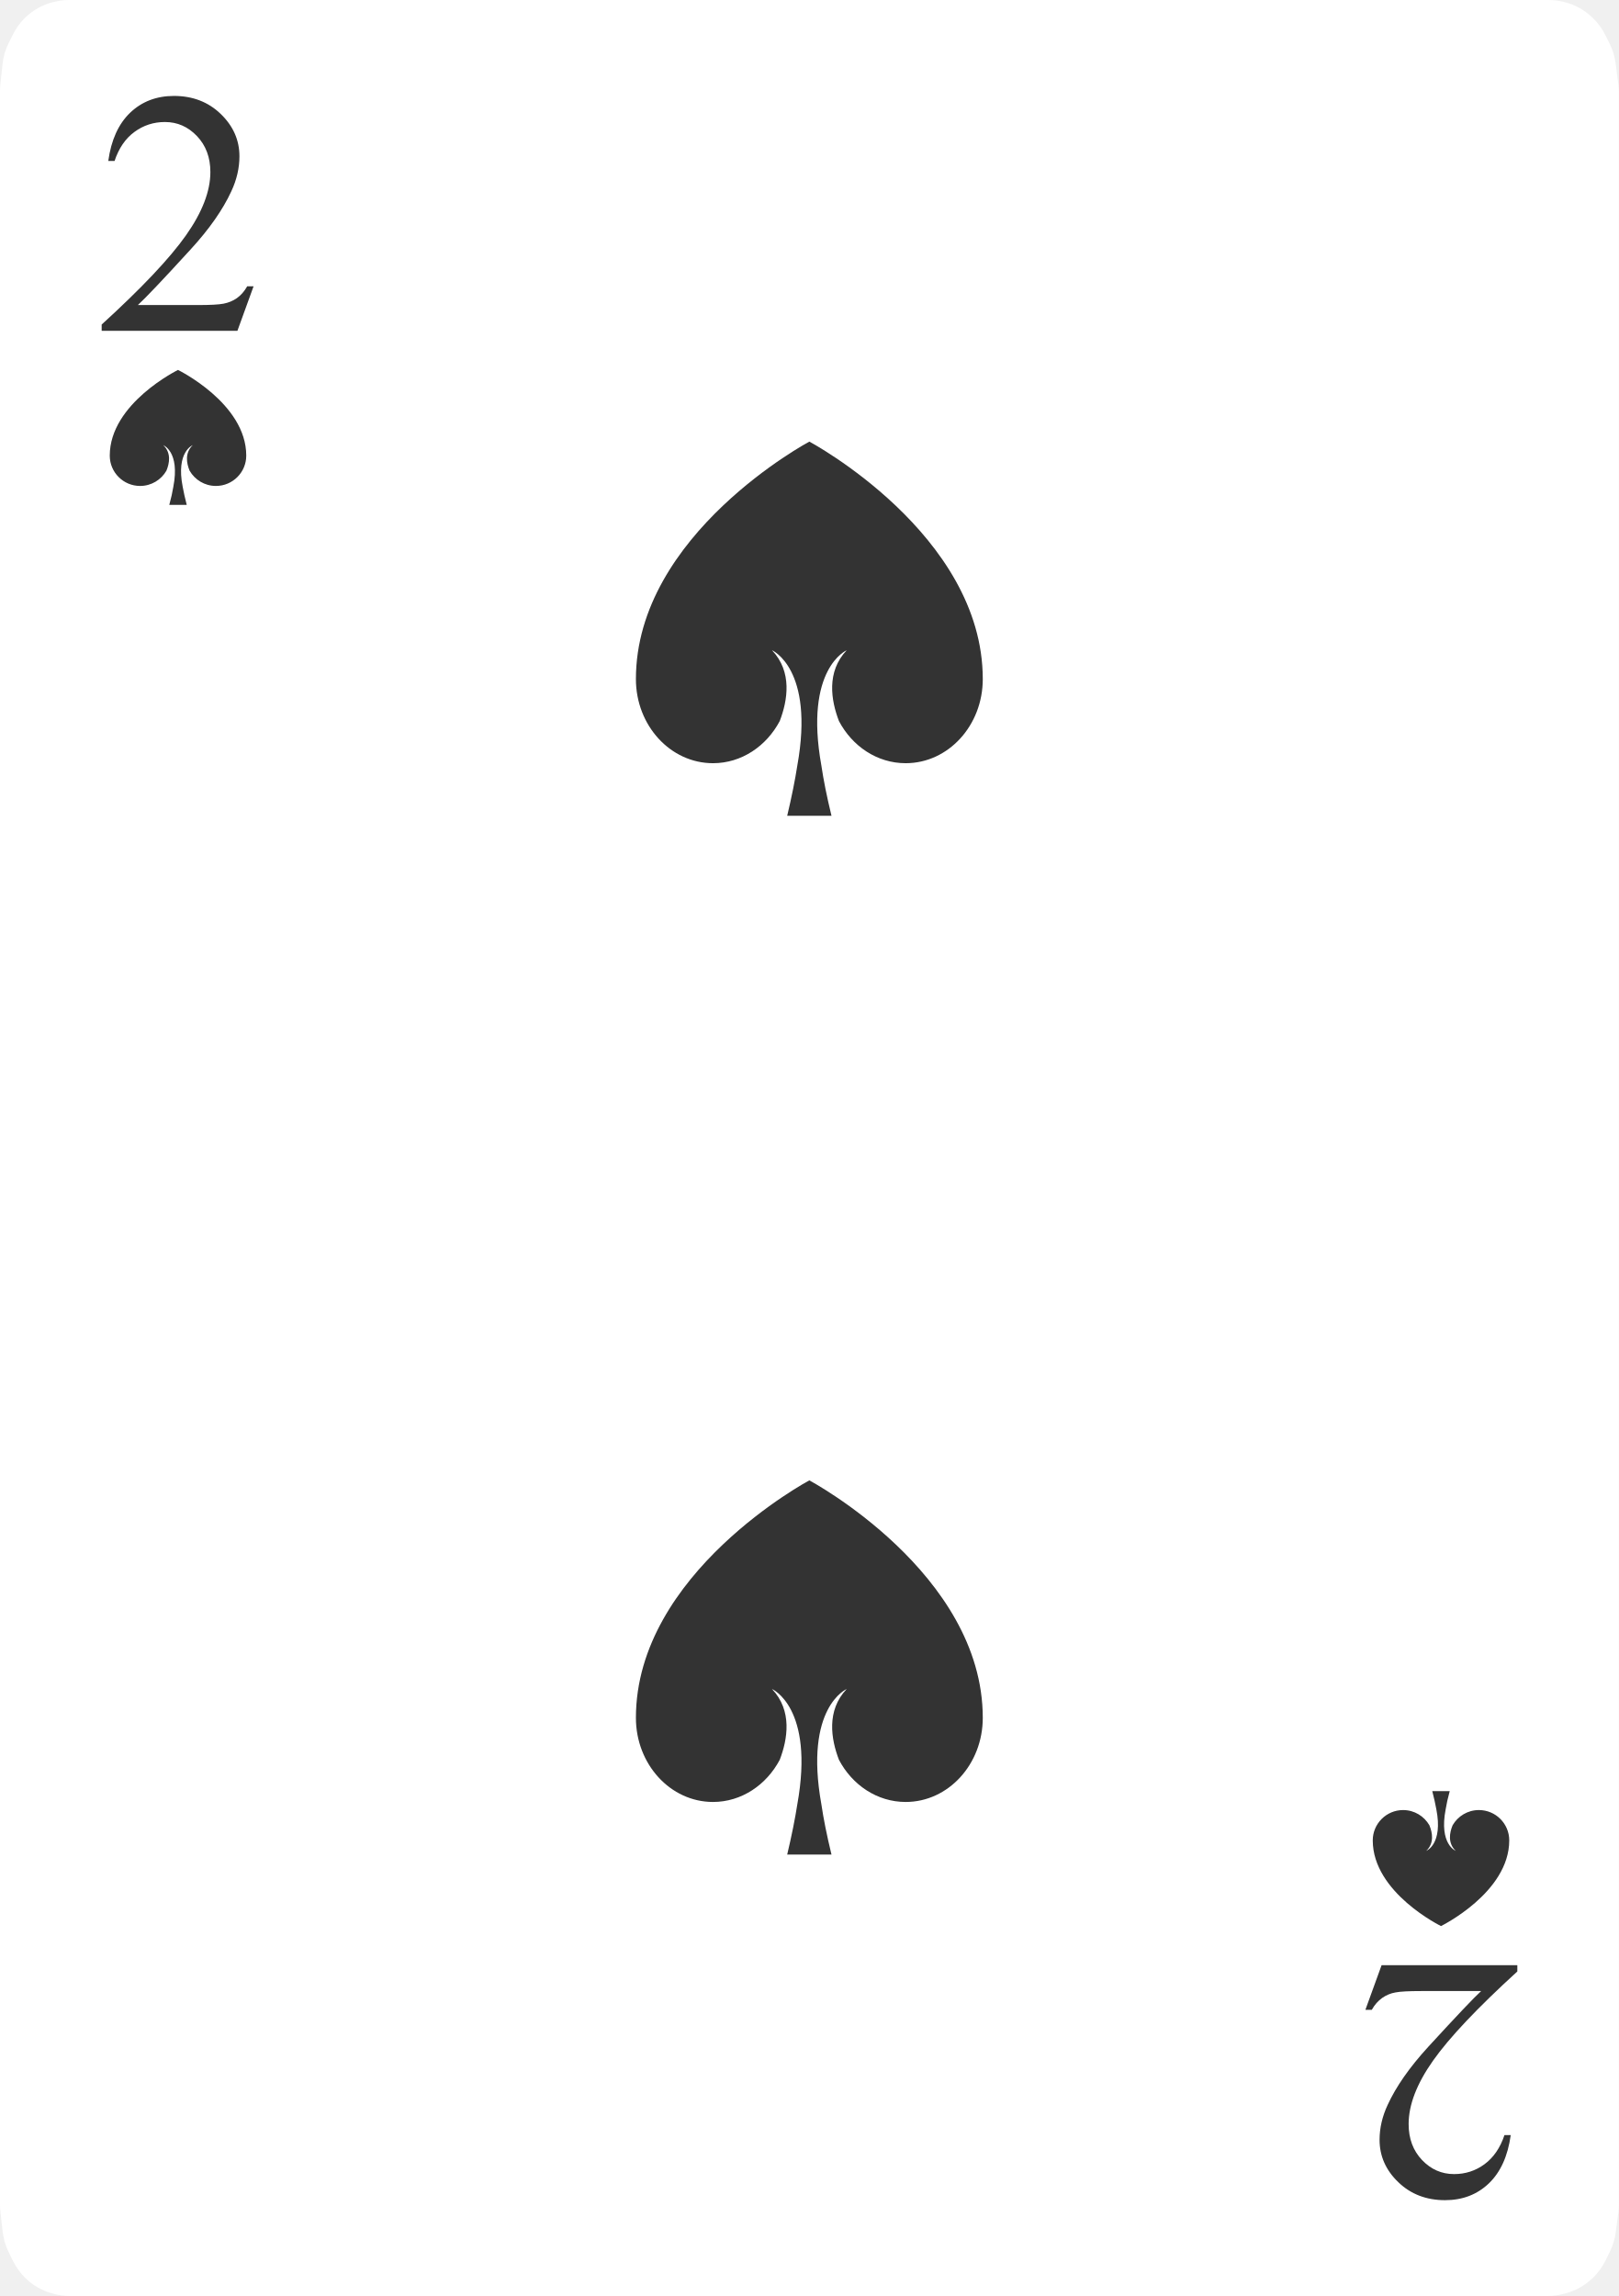
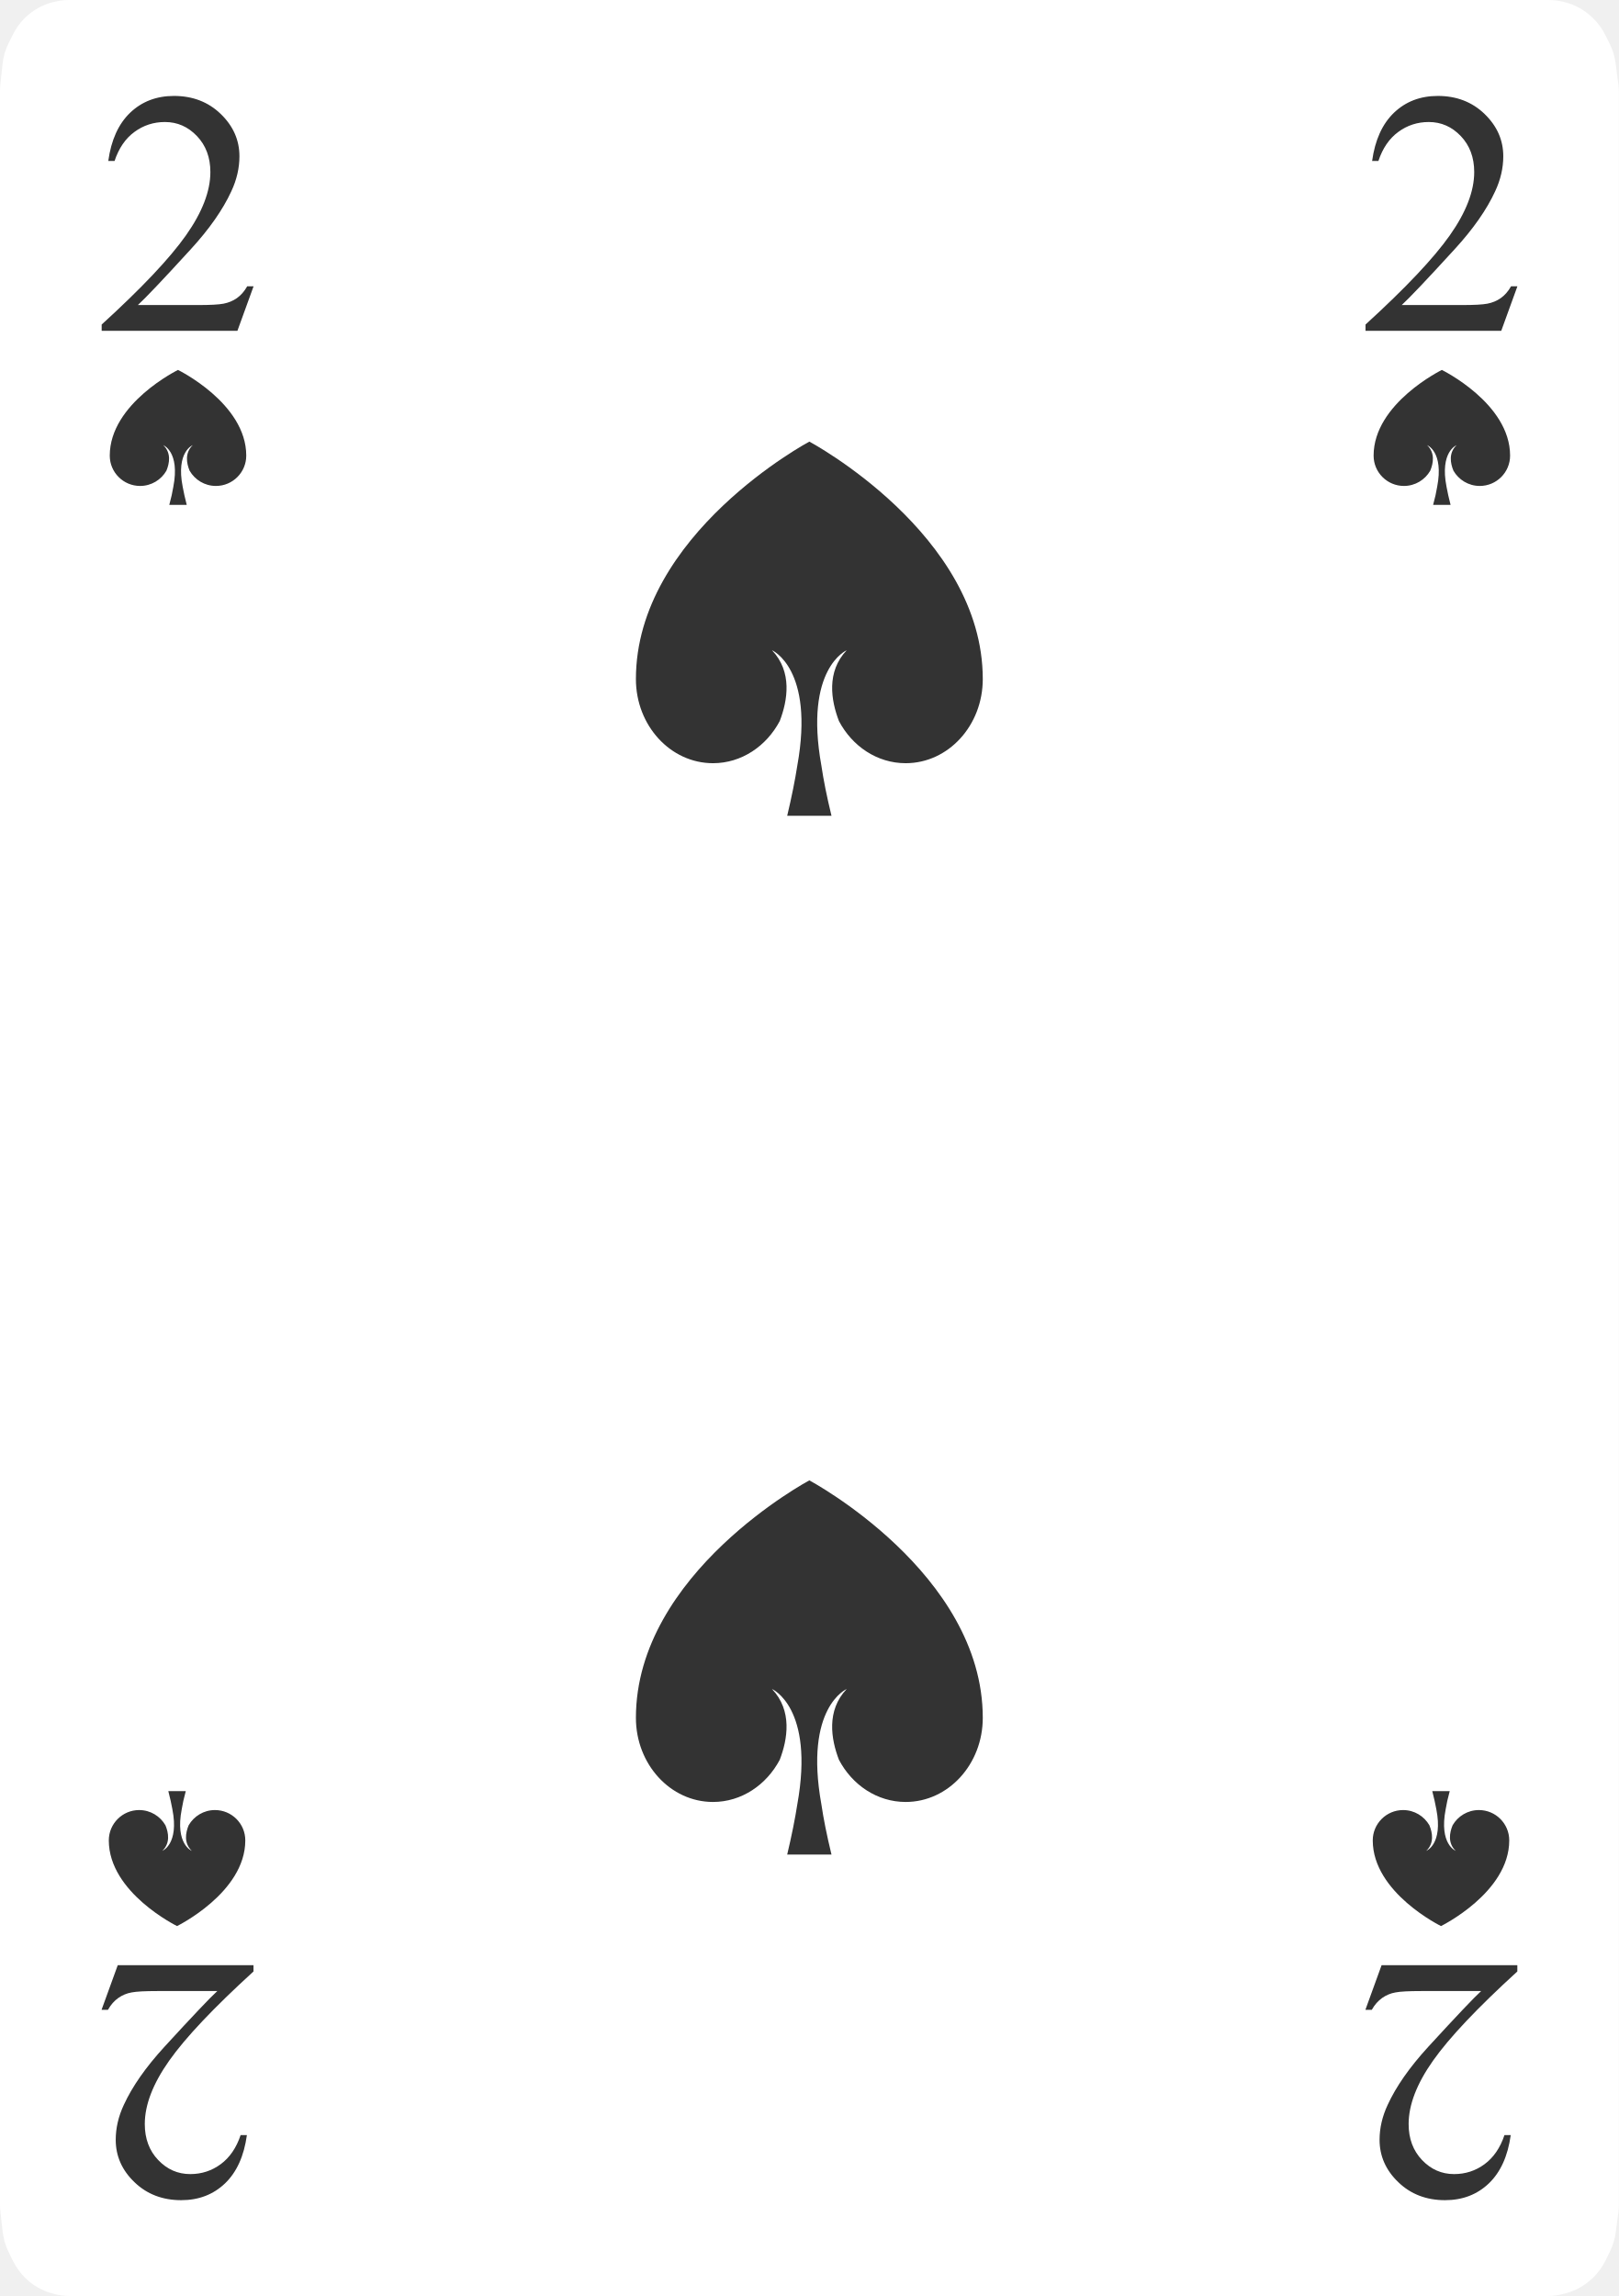
<svg xmlns="http://www.w3.org/2000/svg" id="Playing_Cards" viewBox="0 0 152.06 215.64">
  <g id="Cards">
    <g id="Spades">
      <g>
+         <path d="m6.47,0h138.97c.47,0,.95.06,1.41.17l.11.03c.98.25,1.88.74,2.61,1.45l.04.04c.48.46.87.99,1.17,1.59l.41.82c.29.58.48,1.2.56,1.84l.26,1.97c.03.25.05.5.05.75v198.38c0,.26-.02.52-.05.78l-.25,1.86c-.08.61-.26,1.2-.53,1.75l-.41.85c-.32.65-.75,1.24-1.28,1.73l-.05.04c-.67.62-1.48,1.07-2.36,1.32l-.19.05c-.51.14-1.04.22-1.57.22H6.56c-.53,0-1.06-.07-1.57-.22l-.14-.04c-.92-.26-1.76-.74-2.44-1.4h0c-.49-.48-.9-1.04-1.2-1.65l-.41-.84c-.29-.59-.47-1.23-.55-1.88l-.21-1.85c-.02-.22-.04-.44-.04-.65V8.59c0-.21.01-.42.03-.63l.21-1.96c.07-.69.27-1.35.58-1.97l.41-.82c.28-.56.64-1.06,1.08-1.5h0C3.06.97,3.99.44,5.01.19h.05c.46-.13.93-.19,1.41-.19Z" style="fill: #fff; fill-rule: evenodd;" />
        <g>
-           <path d="m6.47,0h138.97c.47,0,.95.06,1.41.17l.11.03c.98.25,1.88.74,2.61,1.45l.04.04c.48.46.87.99,1.17,1.59l.41.82c.29.58.48,1.2.56,1.84l.26,1.97c.03.25.05.5.05.75v198.38c0,.26-.02.52-.05.78l-.25,1.86c-.08.61-.26,1.2-.53,1.75l-.41.85c-.32.65-.75,1.24-1.28,1.73l-.05.04c-.67.62-1.48,1.07-2.36,1.32l-.19.05c-.51.14-1.04.22-1.57.22H6.56c-.53,0-1.06-.07-1.57-.22l-.14-.04c-.92-.26-1.76-.74-2.44-1.4h0c-.49-.48-.9-1.04-1.2-1.65l-.41-.84c-.29-.59-.47-1.23-.55-1.88l-.21-1.85c-.02-.22-.04-.44-.04-.65V8.59c0-.21.01-.42.03-.63l.21-1.96c.07-.69.27-1.35.58-1.97l.41-.82c.28-.56.64-1.06,1.08-1.5h0C3.06.97,3.99.44,5.01.19h.05c.46-.13.93-.19,1.41-.19Z" style="fill: #fff; fill-rule: evenodd;" />
-           <g>
-             <path d="m23.81,26.91l-1.51,4.16h-12.75v-.59c3.75-3.42,6.39-6.21,7.92-8.38,1.53-2.17,2.29-4.15,2.29-5.94,0-1.37-.42-2.5-1.26-3.38-.84-.88-1.84-1.32-3.01-1.32-1.06,0-2.02.31-2.86.93-.85.62-1.47,1.53-1.87,2.73h-.59c.27-1.96.95-3.47,2.05-4.53,1.1-1.05,2.47-1.58,4.12-1.58,1.75,0,3.22.56,4.39,1.69,1.17,1.13,1.76,2.45,1.76,3.98,0,1.09-.25,2.19-.76,3.28-.79,1.72-2.06,3.54-3.82,5.46-2.64,2.89-4.3,4.63-4.96,5.23h5.64c1.15,0,1.95-.04,2.41-.13.46-.09.88-.26,1.25-.52.37-.26.7-.63.97-1.11h.59Z" style="fill: #333;" />
-             <path d="m128.26,188.73l1.51-4.16h12.75v.59c-3.75,3.42-6.39,6.21-7.92,8.38-1.53,2.17-2.29,4.15-2.29,5.95,0,1.37.42,2.5,1.26,3.38.84.88,1.84,1.32,3.01,1.32,1.06,0,2.02-.31,2.86-.93.84-.62,1.47-1.53,1.87-2.73h.59c-.27,1.96-.95,3.47-2.05,4.53-1.1,1.05-2.47,1.58-4.12,1.58-1.75,0-3.22-.56-4.39-1.69-1.17-1.12-1.76-2.45-1.76-3.98,0-1.09.25-2.19.76-3.28.79-1.72,2.06-3.54,3.82-5.46,2.65-2.89,4.3-4.63,4.96-5.23h-5.64c-1.15,0-1.95.04-2.41.13-.46.08-.88.26-1.25.52-.37.26-.7.63-.97,1.11h-.59Z" style="fill: #333;" />
-           </g>
+           <path d="m23.81,26.91l-1.51,4.16h-12.75v-.59c3.75-3.42,6.39-6.21,7.92-8.38,1.53-2.17,2.29-4.15,2.29-5.94,0-1.37-.42-2.5-1.26-3.38-.84-.88-1.84-1.32-3.01-1.32-1.06,0-2.02.31-2.86.93-.85.62-1.47,1.53-1.87,2.73h-.59c.27-1.96.95-3.47,2.05-4.53,1.1-1.05,2.47-1.58,4.12-1.58,1.75,0,3.22.56,4.39,1.69,1.17,1.13,1.76,2.45,1.76,3.98,0,1.09-.25,2.19-.76,3.28-.79,1.72-2.06,3.54-3.82,5.46-2.64,2.89-4.3,4.63-4.96,5.23h5.64c1.15,0,1.95-.04,2.41-.13.46-.09.88-.26,1.25-.52.37-.26.7-.63.97-1.11h.59Z" style="fill: #333;" />
+           <path d="m16.73,34.74s-6.42,3.14-6.42,8.05c0,1.58,1.28,2.85,2.85,2.85,1.06,0,1.98-.58,2.47-1.43.29-.7.47-1.67-.29-2.4,0,0,1.58.62.94,3.91-.08.49-.2,1.05-.38,1.7h1.64c-.17-.65-.29-1.21-.38-1.7-.65-3.29.94-3.91.94-3.91-.76.73-.58,1.7-.29,2.4.49.85,1.41,1.43,2.47,1.43,1.58,0,2.85-1.28,2.85-2.85,0-4.92-6.42-8.05-6.42-8.05Z" style="fill: #333; fill-rule: evenodd;" />
+         </g>
+         <g>
+           <path d="m128.26,188.73l1.51-4.16h12.75v.59c-3.75,3.42-6.39,6.21-7.92,8.38-1.53,2.17-2.29,4.15-2.29,5.95,0,1.37.42,2.5,1.26,3.38.84.88,1.84,1.32,3.01,1.32,1.06,0,2.02-.31,2.86-.93.84-.62,1.47-1.53,1.87-2.73h.59c-.27,1.96-.95,3.47-2.05,4.53-1.1,1.05-2.47,1.58-4.12,1.58-1.75,0-3.22-.56-4.39-1.69-1.17-1.12-1.76-2.45-1.76-3.98,0-1.09.25-2.19.76-3.28.79-1.72,2.06-3.54,3.82-5.46,2.65-2.89,4.3-4.63,4.96-5.23h-5.64c-1.15,0-1.95.04-2.41.13-.46.08-.88.26-1.25.52-.37.26-.7.63-.97,1.11h-.59Z" style="fill: #333;" />
+           <path d="m135.34,180.9s6.42-3.14,6.42-8.05c0-1.58-1.28-2.85-2.85-2.85-1.06,0-1.98.58-2.47,1.43-.29.7-.47,1.67.29,2.4,0,0-1.58-.62-.94-3.91.08-.49.2-1.05.38-1.7h-1.64c.17.65.29,1.21.38,1.7.65,3.29-.94,3.91-.94,3.91.76-.73.58-1.7.29-2.4-.49-.85-1.41-1.43-2.47-1.43-1.57,0-2.85,1.28-2.85,2.85,0,4.92,6.42,8.05,6.42,8.05Z" style="fill: #333; fill-rule: evenodd;" />
        </g>
        <g>
          <path d="m76.03,41.47s-16.3,8.69-16.3,22.31c0,4.36,3.24,7.9,7.24,7.9,2.68,0,5.02-1.6,6.27-3.96.74-1.93,1.2-4.62-.73-6.65,0,0,4.02,1.73,2.38,10.83-.21,1.35-.52,2.91-.95,4.72h4.16c-.44-1.81-.75-3.36-.95-4.72-1.64-9.11,2.38-10.83,2.38-10.83-1.93,2.03-1.47,4.72-.73,6.65,1.25,2.37,3.59,3.96,6.27,3.96,4,0,7.24-3.54,7.24-7.9,0-13.62-16.3-22.31-16.3-22.31Z" style="fill: #333; fill-rule: evenodd;" />
          <path d="m76.03,139.03s-16.3,8.69-16.3,22.31c0,4.36,3.24,7.9,7.24,7.9,2.68,0,5.02-1.6,6.27-3.96.74-1.93,1.2-4.62-.73-6.65,0,0,4.02,1.73,2.38,10.83-.21,1.35-.52,2.91-.95,4.72h4.16c-.44-1.81-.75-3.36-.95-4.72-1.64-9.11,2.38-10.83,2.38-10.83-1.93,2.03-1.47,4.72-.73,6.65,1.25,2.37,3.59,3.96,6.27,3.96,4,0,7.24-3.54,7.24-7.9,0-13.62-16.3-22.31-16.3-22.31Z" style="fill: #333; fill-rule: evenodd;" />
        </g>
        <g>
-           <path d="m16.73,34.74s-6.42,3.14-6.42,8.05c0,1.58,1.28,2.85,2.85,2.85,1.06,0,1.98-.58,2.47-1.43.29-.7.47-1.67-.29-2.4,0,0,1.58.62.94,3.91-.08.49-.2,1.05-.38,1.7h1.64c-.17-.65-.29-1.21-.38-1.7-.65-3.29.94-3.91.94-3.91-.76.73-.58,1.7-.29,2.4.49.85,1.41,1.43,2.47,1.43,1.58,0,2.85-1.28,2.85-2.85,0-4.92-6.42-8.05-6.42-8.05Z" style="fill: #333; fill-rule: evenodd;" />
-           <path d="m135.34,180.9s6.42-3.14,6.42-8.05c0-1.58-1.28-2.85-2.85-2.85-1.06,0-1.98.58-2.47,1.43-.29.7-.47,1.67.29,2.4,0,0-1.58-.62-.94-3.91.08-.49.2-1.05.38-1.7h-1.64c.17.65.29,1.21.38,1.7.65,3.29-.94,3.91-.94,3.91.76-.73.58-1.7.29-2.4-.49-.85-1.41-1.43-2.47-1.43-1.57,0-2.85,1.28-2.85,2.85,0,4.92,6.42,8.05,6.42,8.05Z" style="fill: #333; fill-rule: evenodd;" />
+           <path d="m142.52,26.91l-1.51,4.16h-12.75v-.59c3.75-3.42,6.39-6.21,7.92-8.38,1.53-2.17,2.29-4.15,2.29-5.94,0-1.37-.42-2.5-1.26-3.38-.84-.88-1.84-1.32-3.01-1.32-1.06,0-2.02.31-2.86.93-.85.62-1.47,1.53-1.87,2.73h-.59c.27-1.96.95-3.47,2.05-4.53,1.1-1.05,2.47-1.58,4.12-1.58,1.75,0,3.22.56,4.39,1.69,1.17,1.13,1.76,2.45,1.76,3.98,0,1.09-.25,2.19-.76,3.28-.79,1.72-2.06,3.54-3.82,5.46-2.64,2.89-4.3,4.63-4.96,5.23h5.64c1.15,0,1.95-.04,2.41-.13.46-.09.88-.26,1.25-.52.37-.26.7-.63.97-1.11h.59Z" style="fill: #333;" />
+           <path d="m135.44,34.74s-6.42,3.14-6.42,8.05c0,1.58,1.28,2.85,2.85,2.85,1.06,0,1.98-.58,2.47-1.43.29-.7.47-1.67-.29-2.4,0,0,1.58.62.94,3.91-.08.49-.2,1.05-.38,1.7h1.64c-.17-.65-.29-1.21-.38-1.7-.65-3.29.94-3.91.94-3.91-.76.73-.58,1.7-.29,2.4.49.85,1.41,1.43,2.47,1.43,1.58,0,2.85-1.28,2.85-2.85,0-4.92-6.42-8.05-6.42-8.05Z" style="fill: #333; fill-rule: evenodd;" />
+         </g>
+         <g>
+           <path d="m9.55,188.73l1.51-4.16h12.75v.59c-3.75,3.42-6.39,6.21-7.92,8.38-1.53,2.17-2.29,4.15-2.29,5.95,0,1.37.42,2.5,1.26,3.38.84.88,1.84,1.32,3.01,1.32,1.06,0,2.02-.31,2.86-.93.84-.62,1.47-1.53,1.87-2.73h.59c-.27,1.96-.95,3.47-2.05,4.53-1.1,1.05-2.47,1.58-4.12,1.58-1.75,0-3.22-.56-4.39-1.69-1.17-1.12-1.76-2.45-1.76-3.98,0-1.09.25-2.19.76-3.28.79-1.72,2.06-3.54,3.82-5.46,2.65-2.89,4.3-4.63,4.96-5.23h-5.64c-1.15,0-1.95.04-2.41.13-.46.08-.88.26-1.25.52-.37.26-.7.63-.97,1.11h-.59Z" style="fill: #333;" />
+           <path d="m16.62,180.9s6.42-3.14,6.42-8.05c0-1.58-1.28-2.85-2.85-2.85-1.06,0-1.98.58-2.47,1.43-.29.7-.47,1.67.29,2.4,0,0-1.58-.62-.94-3.91.08-.49.2-1.05.38-1.7h-1.64c.17.65.29,1.21.38,1.7.65,3.29-.94,3.91-.94,3.91.76-.73.58-1.7.29-2.4-.49-.85-1.41-1.43-2.47-1.43-1.57,0-2.85,1.28-2.85,2.85,0,4.92,6.42,8.05,6.42,8.05Z" style="fill: #333; fill-rule: evenodd;" />
        </g>
      </g>
    </g>
  </g>
</svg>
